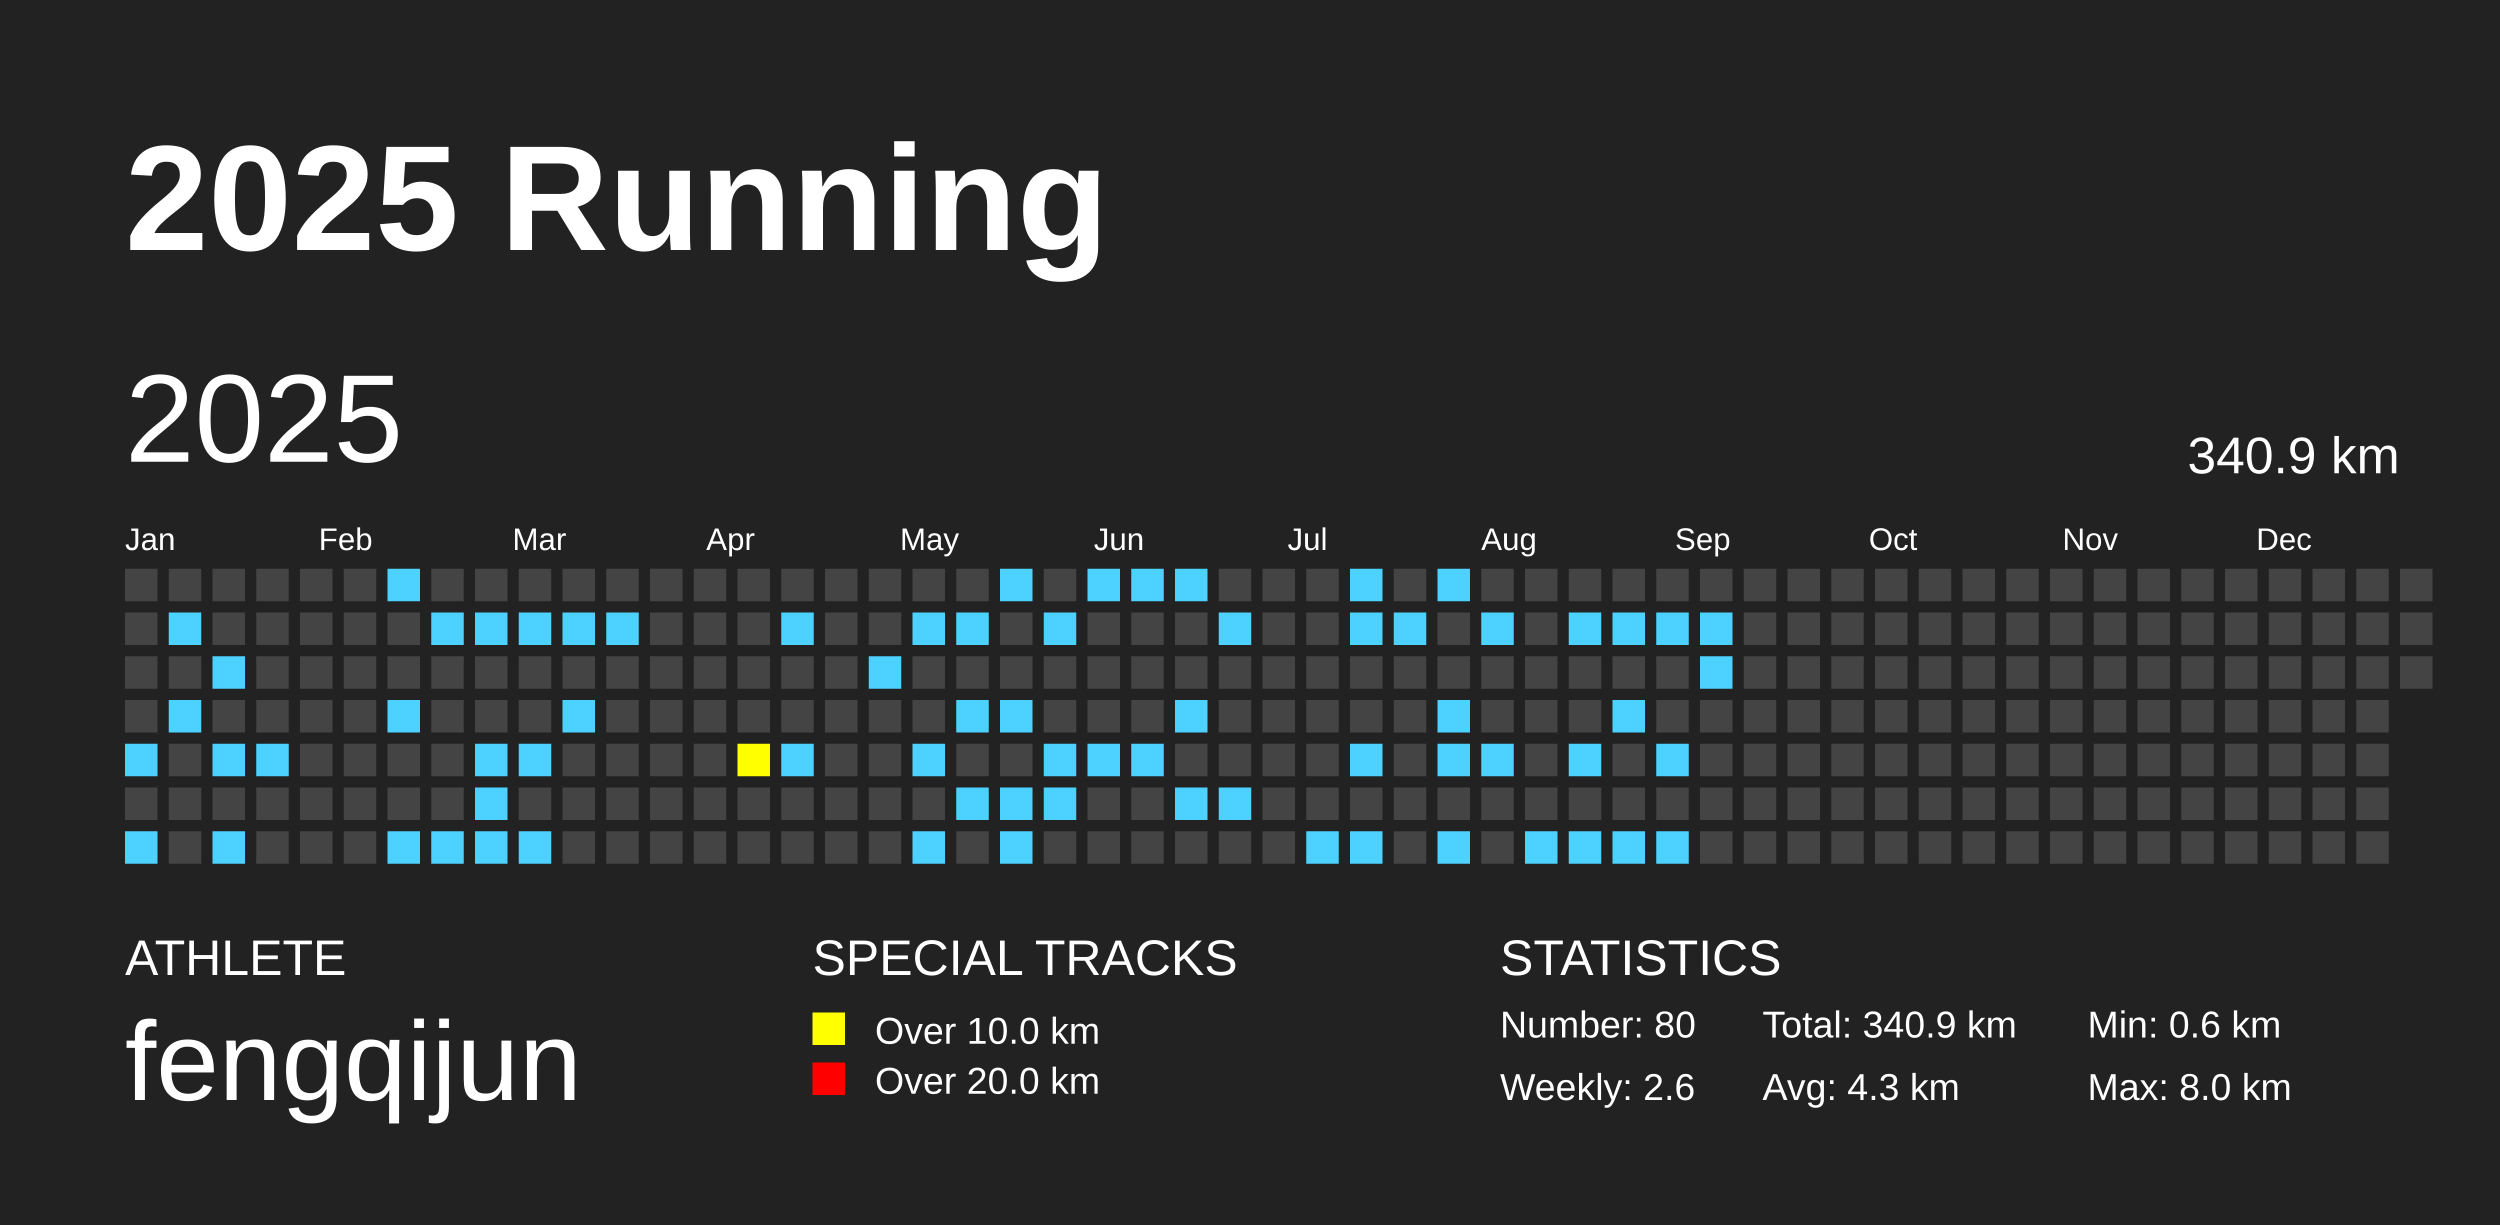
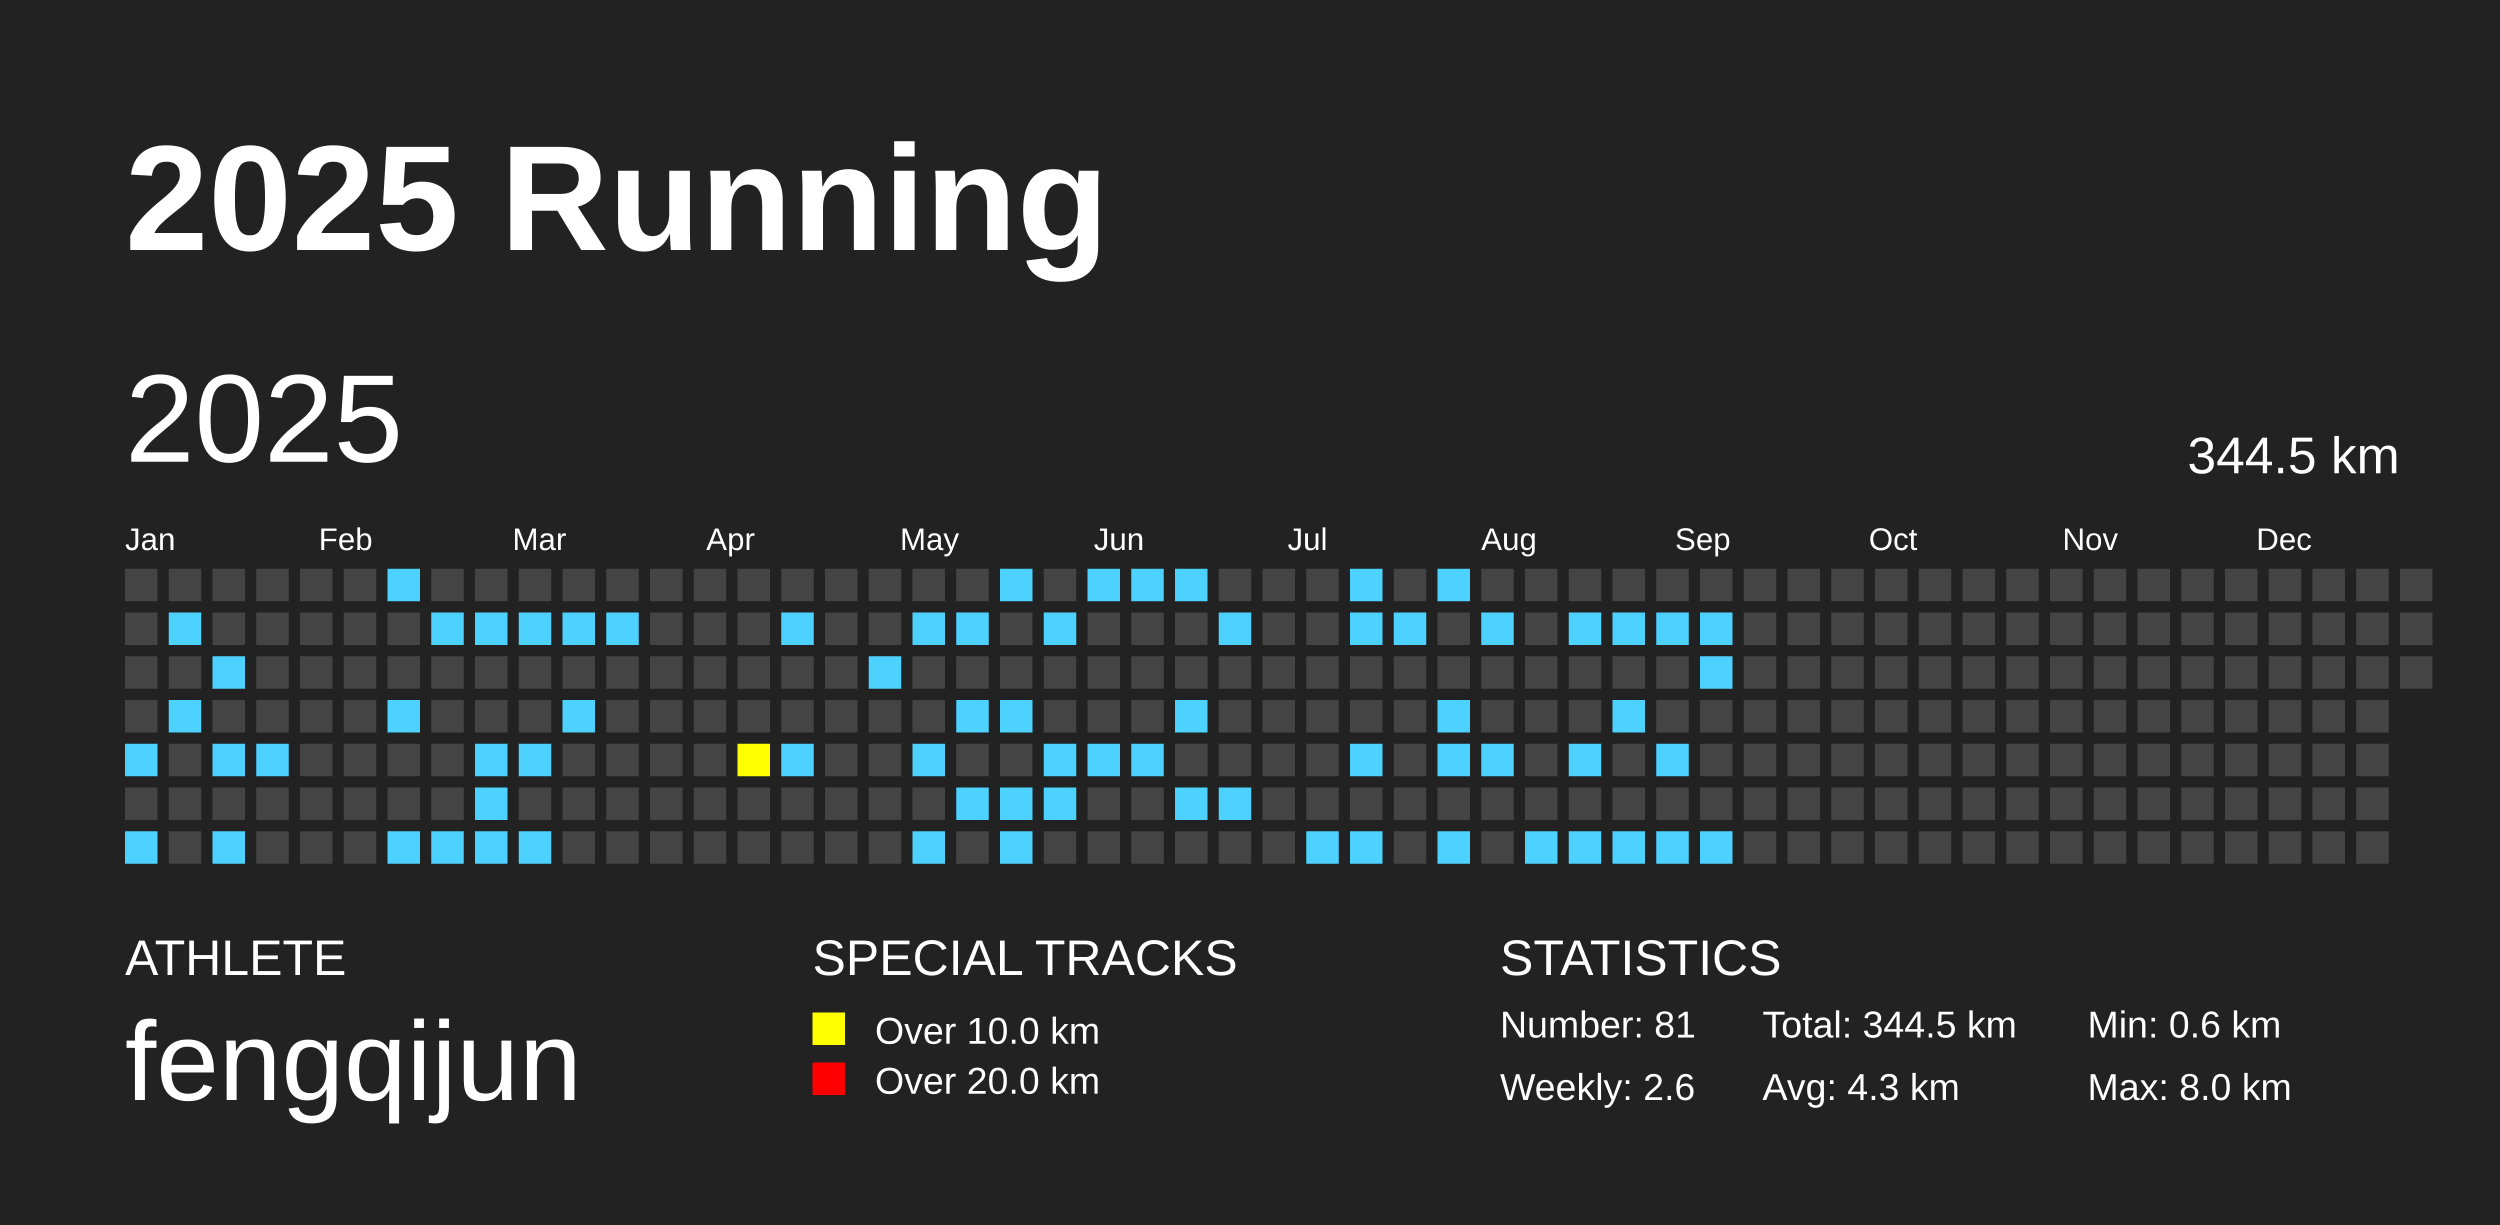
<svg xmlns="http://www.w3.org/2000/svg" baseProfile="full" height="98mm" version="1.1" viewBox="0,0,200,98" width="200mm">
  <defs />
  <rect fill="#222222" height="98" width="200" x="0" y="0" />
  <text fill="#FFFFFF" style="font-size:12px; font-family:Arial; font-weight:bold;" x="10" y="20">2025 Running</text>
  <text fill="#FFFFFF" style="font-size:4px; font-family:Arial" x="10" y="78">ATHLETE</text>
  <text fill="#FFFFFF" style="font-size:9px; font-family:Arial" x="10" y="88">fengqijun</text>
  <text fill="#FFFFFF" style="font-size:4px; font-family:Arial" x="65" y="78">SPECIAL TRACKS</text>
  <rect fill="yellow" height="2.6" width="2.6" x="65" y="81" />
  <text fill="#FFFFFF" style="font-size:3px; font-family:Arial" x="70" y="83.5">Over 10.0 km</text>
  <rect fill="red" height="2.6" width="2.6" x="65" y="85" />
  <text fill="#FFFFFF" style="font-size:3px; font-family:Arial" x="70" y="87.5">Over 20.0 km</text>
  <text fill="#FFFFFF" style="font-size:4px; font-family:Arial" x="120" y="78">STATISTICS</text>
-   <text fill="#FFFFFF" style="font-size:3px; font-family:Arial" x="120" y="83">Number: 80</text>
+   <text fill="#FFFFFF" style="font-size:3px; font-family:Arial" x="120" y="83">Number: 81</text>
  <text fill="#FFFFFF" style="font-size:3px; font-family:Arial" x="120" y="88">Weekly: 2.6</text>
-   <text fill="#FFFFFF" style="font-size:3px; font-family:Arial" x="141" y="83">Total: 340.9 km</text>
+   <text fill="#FFFFFF" style="font-size:3px; font-family:Arial" x="141" y="83">Total: 344.5 km</text>
  <text fill="#FFFFFF" style="font-size:3px; font-family:Arial" x="141" y="88">Avg: 4.3 km</text>
  <text fill="#FFFFFF" style="font-size:3px; font-family:Arial" x="167" y="83">Min: 0.6 km</text>
  <text fill="#FFFFFF" style="font-size:3px; font-family:Arial" x="167" y="88">Max: 8.0 km</text>
  <text dominant-baseline="hanging" fill="#FFFFFF" style="font-size:10.0px; font-family:Arial;" x="10" y="30">2025</text>
-   <text dominant-baseline="hanging" fill="#FFFFFF" style="font-size:4.125px; font-family:Arial;" x="175" y="35">340.9 km</text>
+   <text dominant-baseline="hanging" fill="#FFFFFF" style="font-size:4.125px; font-family:Arial;" x="175" y="35">344.5 km</text>
  <text fill="#FFFFFF" style="font-size:2.5px; font-family:Arial" x="10.0" y="44">Jan</text>
  <text fill="#FFFFFF" style="font-size:2.5px; font-family:Arial" x="25.5" y="44">Feb</text>
  <text fill="#FFFFFF" style="font-size:2.5px; font-family:Arial" x="41.0" y="44">Mar</text>
  <text fill="#FFFFFF" style="font-size:2.5px; font-family:Arial" x="56.5" y="44">Apr</text>
  <text fill="#FFFFFF" style="font-size:2.5px; font-family:Arial" x="72.0" y="44">May</text>
  <text fill="#FFFFFF" style="font-size:2.5px; font-family:Arial" x="87.5" y="44">Jun</text>
  <text fill="#FFFFFF" style="font-size:2.5px; font-family:Arial" x="103.0" y="44">Jul</text>
  <text fill="#FFFFFF" style="font-size:2.5px; font-family:Arial" x="118.5" y="44">Aug</text>
  <text fill="#FFFFFF" style="font-size:2.5px; font-family:Arial" x="134.0" y="44">Sep</text>
  <text fill="#FFFFFF" style="font-size:2.5px; font-family:Arial" x="149.5" y="44">Oct</text>
  <text fill="#FFFFFF" style="font-size:2.5px; font-family:Arial" x="165.0" y="44">Nov</text>
  <text fill="#FFFFFF" style="font-size:2.5px; font-family:Arial" x="180.5" y="44">Dec</text>
  <rect fill="#444444" height="2.6" width="2.6" x="10.0" y="45.5" />
  <rect fill="#444444" height="2.6" width="2.6" x="10.0" y="49.0" />
  <rect fill="#444444" height="2.6" width="2.6" x="10.0" y="52.5" />
  <rect fill="#444444" height="2.6" width="2.6" x="10.0" y="56.0" />
  <rect fill="#4DD2FF" height="2.6" width="2.6" x="10.0" y="59.5" />
  <rect fill="#444444" height="2.6" width="2.6" x="10.0" y="63.0" />
  <rect fill="#4DD2FF" height="2.6" width="2.6" x="10.0" y="66.5" />
  <rect fill="#444444" height="2.6" width="2.6" x="13.5" y="45.5" />
  <rect fill="#4DD2FF" height="2.6" width="2.6" x="13.5" y="49.0" />
  <rect fill="#444444" height="2.6" width="2.6" x="13.5" y="52.5" />
  <rect fill="#4DD2FF" height="2.6" width="2.6" x="13.5" y="56.0" />
  <rect fill="#444444" height="2.6" width="2.6" x="13.5" y="59.5" />
  <rect fill="#444444" height="2.6" width="2.6" x="13.5" y="63.0" />
  <rect fill="#444444" height="2.6" width="2.6" x="13.5" y="66.5" />
  <rect fill="#444444" height="2.6" width="2.6" x="17.0" y="45.5" />
  <rect fill="#444444" height="2.6" width="2.6" x="17.0" y="49.0" />
  <rect fill="#4DD2FF" height="2.6" width="2.6" x="17.0" y="52.5" />
  <rect fill="#444444" height="2.6" width="2.6" x="17.0" y="56.0" />
  <rect fill="#4DD2FF" height="2.6" width="2.6" x="17.0" y="59.5" />
  <rect fill="#444444" height="2.6" width="2.6" x="17.0" y="63.0" />
  <rect fill="#4DD2FF" height="2.6" width="2.6" x="17.0" y="66.5" />
  <rect fill="#444444" height="2.6" width="2.6" x="20.5" y="45.5" />
  <rect fill="#444444" height="2.6" width="2.6" x="20.5" y="49.0" />
  <rect fill="#444444" height="2.6" width="2.6" x="20.5" y="52.5" />
  <rect fill="#444444" height="2.6" width="2.6" x="20.5" y="56.0" />
  <rect fill="#4DD2FF" height="2.6" width="2.6" x="20.5" y="59.5" />
  <rect fill="#444444" height="2.6" width="2.6" x="20.5" y="63.0" />
  <rect fill="#444444" height="2.6" width="2.6" x="20.5" y="66.5" />
  <rect fill="#444444" height="2.6" width="2.6" x="24.0" y="45.5" />
  <rect fill="#444444" height="2.6" width="2.6" x="24.0" y="49.0" />
  <rect fill="#444444" height="2.6" width="2.6" x="24.0" y="52.5" />
  <rect fill="#444444" height="2.6" width="2.6" x="24.0" y="56.0" />
  <rect fill="#444444" height="2.6" width="2.6" x="24.0" y="59.5" />
  <rect fill="#444444" height="2.6" width="2.6" x="24.0" y="63.0" />
  <rect fill="#444444" height="2.6" width="2.6" x="24.0" y="66.5" />
  <rect fill="#444444" height="2.6" width="2.6" x="27.5" y="45.5" />
  <rect fill="#444444" height="2.6" width="2.6" x="27.5" y="49.0" />
  <rect fill="#444444" height="2.6" width="2.6" x="27.5" y="52.5" />
  <rect fill="#444444" height="2.6" width="2.6" x="27.5" y="56.0" />
  <rect fill="#444444" height="2.6" width="2.6" x="27.5" y="59.5" />
  <rect fill="#444444" height="2.6" width="2.6" x="27.5" y="63.0" />
  <rect fill="#444444" height="2.6" width="2.6" x="27.5" y="66.5" />
  <rect fill="#4DD2FF" height="2.6" width="2.6" x="31.0" y="45.5" />
  <rect fill="#444444" height="2.6" width="2.6" x="31.0" y="49.0" />
  <rect fill="#444444" height="2.6" width="2.6" x="31.0" y="52.5" />
  <rect fill="#4DD2FF" height="2.6" width="2.6" x="31.0" y="56.0" />
  <rect fill="#444444" height="2.6" width="2.6" x="31.0" y="59.5" />
  <rect fill="#444444" height="2.6" width="2.6" x="31.0" y="63.0" />
  <rect fill="#4DD2FF" height="2.6" width="2.6" x="31.0" y="66.5" />
  <rect fill="#444444" height="2.6" width="2.6" x="34.5" y="45.5" />
  <rect fill="#4DD2FF" height="2.6" width="2.6" x="34.5" y="49.0" />
  <rect fill="#444444" height="2.6" width="2.6" x="34.5" y="52.5" />
  <rect fill="#444444" height="2.6" width="2.6" x="34.5" y="56.0" />
  <rect fill="#444444" height="2.6" width="2.6" x="34.5" y="59.5" />
  <rect fill="#444444" height="2.6" width="2.6" x="34.5" y="63.0" />
  <rect fill="#4DD2FF" height="2.6" width="2.6" x="34.5" y="66.5" />
  <rect fill="#444444" height="2.6" width="2.6" x="38.0" y="45.5" />
  <rect fill="#4DD2FF" height="2.6" width="2.6" x="38.0" y="49.0" />
  <rect fill="#444444" height="2.6" width="2.6" x="38.0" y="52.5" />
  <rect fill="#444444" height="2.6" width="2.6" x="38.0" y="56.0" />
  <rect fill="#4DD2FF" height="2.6" width="2.6" x="38.0" y="59.5" />
  <rect fill="#4DD2FF" height="2.6" width="2.6" x="38.0" y="63.0" />
  <rect fill="#4DD2FF" height="2.6" width="2.6" x="38.0" y="66.5" />
  <rect fill="#444444" height="2.6" width="2.6" x="41.5" y="45.5" />
  <rect fill="#4DD2FF" height="2.6" width="2.6" x="41.5" y="49.0" />
  <rect fill="#444444" height="2.6" width="2.6" x="41.5" y="52.5" />
  <rect fill="#444444" height="2.6" width="2.6" x="41.5" y="56.0" />
  <rect fill="#4DD2FF" height="2.6" width="2.6" x="41.5" y="59.5" />
  <rect fill="#444444" height="2.6" width="2.6" x="41.5" y="63.0" />
  <rect fill="#4DD2FF" height="2.6" width="2.6" x="41.5" y="66.5" />
  <rect fill="#444444" height="2.6" width="2.6" x="45.0" y="45.5" />
  <rect fill="#4DD2FF" height="2.6" width="2.6" x="45.0" y="49.0" />
  <rect fill="#444444" height="2.6" width="2.6" x="45.0" y="52.5" />
  <rect fill="#4DD2FF" height="2.6" width="2.6" x="45.0" y="56.0" />
  <rect fill="#444444" height="2.6" width="2.6" x="45.0" y="59.5" />
  <rect fill="#444444" height="2.6" width="2.6" x="45.0" y="63.0" />
  <rect fill="#444444" height="2.6" width="2.6" x="45.0" y="66.5" />
  <rect fill="#444444" height="2.6" width="2.6" x="48.5" y="45.5" />
  <rect fill="#4DD2FF" height="2.6" width="2.6" x="48.5" y="49.0" />
  <rect fill="#444444" height="2.6" width="2.6" x="48.5" y="52.5" />
  <rect fill="#444444" height="2.6" width="2.6" x="48.5" y="56.0" />
  <rect fill="#444444" height="2.6" width="2.6" x="48.5" y="59.5" />
  <rect fill="#444444" height="2.6" width="2.6" x="48.5" y="63.0" />
  <rect fill="#444444" height="2.6" width="2.6" x="48.5" y="66.5" />
  <rect fill="#444444" height="2.6" width="2.6" x="52.0" y="45.5" />
  <rect fill="#444444" height="2.6" width="2.6" x="52.0" y="49.0" />
  <rect fill="#444444" height="2.6" width="2.6" x="52.0" y="52.5" />
  <rect fill="#444444" height="2.6" width="2.6" x="52.0" y="56.0" />
  <rect fill="#444444" height="2.6" width="2.6" x="52.0" y="59.5" />
  <rect fill="#444444" height="2.6" width="2.6" x="52.0" y="63.0" />
  <rect fill="#444444" height="2.6" width="2.6" x="52.0" y="66.5" />
  <rect fill="#444444" height="2.6" width="2.6" x="55.5" y="45.5" />
  <rect fill="#444444" height="2.6" width="2.6" x="55.5" y="49.0" />
  <rect fill="#444444" height="2.6" width="2.6" x="55.5" y="52.5" />
  <rect fill="#444444" height="2.6" width="2.6" x="55.5" y="56.0" />
  <rect fill="#444444" height="2.6" width="2.6" x="55.5" y="59.5" />
  <rect fill="#444444" height="2.6" width="2.6" x="55.5" y="63.0" />
  <rect fill="#444444" height="2.6" width="2.6" x="55.5" y="66.5" />
  <rect fill="#444444" height="2.6" width="2.6" x="59.0" y="45.5" />
  <rect fill="#444444" height="2.6" width="2.6" x="59.0" y="49.0" />
  <rect fill="#444444" height="2.6" width="2.6" x="59.0" y="52.5" />
  <rect fill="#444444" height="2.6" width="2.6" x="59.0" y="56.0" />
  <rect fill="yellow" height="2.6" width="2.6" x="59.0" y="59.5" />
  <rect fill="#444444" height="2.6" width="2.6" x="59.0" y="63.0" />
  <rect fill="#444444" height="2.6" width="2.6" x="59.0" y="66.5" />
  <rect fill="#444444" height="2.6" width="2.6" x="62.5" y="45.5" />
  <rect fill="#4DD2FF" height="2.6" width="2.6" x="62.5" y="49.0" />
  <rect fill="#444444" height="2.6" width="2.6" x="62.5" y="52.5" />
  <rect fill="#444444" height="2.6" width="2.6" x="62.5" y="56.0" />
  <rect fill="#4DD2FF" height="2.6" width="2.6" x="62.5" y="59.5" />
  <rect fill="#444444" height="2.6" width="2.6" x="62.5" y="63.0" />
  <rect fill="#444444" height="2.6" width="2.6" x="62.5" y="66.5" />
  <rect fill="#444444" height="2.6" width="2.6" x="66.0" y="45.5" />
  <rect fill="#444444" height="2.6" width="2.6" x="66.0" y="49.0" />
  <rect fill="#444444" height="2.6" width="2.6" x="66.0" y="52.5" />
  <rect fill="#444444" height="2.6" width="2.6" x="66.0" y="56.0" />
  <rect fill="#444444" height="2.6" width="2.6" x="66.0" y="59.5" />
  <rect fill="#444444" height="2.6" width="2.6" x="66.0" y="63.0" />
  <rect fill="#444444" height="2.6" width="2.6" x="66.0" y="66.5" />
  <rect fill="#444444" height="2.6" width="2.6" x="69.5" y="45.5" />
  <rect fill="#444444" height="2.6" width="2.6" x="69.5" y="49.0" />
  <rect fill="#4DD2FF" height="2.6" width="2.6" x="69.5" y="52.5" />
  <rect fill="#444444" height="2.6" width="2.6" x="69.5" y="56.0" />
  <rect fill="#444444" height="2.6" width="2.6" x="69.5" y="59.5" />
  <rect fill="#444444" height="2.6" width="2.6" x="69.5" y="63.0" />
  <rect fill="#444444" height="2.6" width="2.6" x="69.5" y="66.5" />
  <rect fill="#444444" height="2.6" width="2.6" x="73.0" y="45.5" />
  <rect fill="#4DD2FF" height="2.6" width="2.6" x="73.0" y="49.0" />
  <rect fill="#444444" height="2.6" width="2.6" x="73.0" y="52.5" />
  <rect fill="#444444" height="2.6" width="2.6" x="73.0" y="56.0" />
  <rect fill="#4DD2FF" height="2.6" width="2.6" x="73.0" y="59.5" />
  <rect fill="#444444" height="2.6" width="2.6" x="73.0" y="63.0" />
  <rect fill="#4DD2FF" height="2.6" width="2.6" x="73.0" y="66.5" />
  <rect fill="#444444" height="2.6" width="2.6" x="76.5" y="45.5" />
  <rect fill="#4DD2FF" height="2.6" width="2.6" x="76.5" y="49.0" />
  <rect fill="#444444" height="2.6" width="2.6" x="76.5" y="52.5" />
  <rect fill="#4DD2FF" height="2.6" width="2.6" x="76.5" y="56.0" />
  <rect fill="#444444" height="2.6" width="2.6" x="76.5" y="59.5" />
  <rect fill="#4DD2FF" height="2.6" width="2.6" x="76.5" y="63.0" />
  <rect fill="#444444" height="2.6" width="2.6" x="76.5" y="66.5" />
  <rect fill="#4DD2FF" height="2.6" width="2.6" x="80.0" y="45.5" />
  <rect fill="#444444" height="2.6" width="2.6" x="80.0" y="49.0" />
  <rect fill="#444444" height="2.6" width="2.6" x="80.0" y="52.5" />
  <rect fill="#4DD2FF" height="2.6" width="2.6" x="80.0" y="56.0" />
  <rect fill="#444444" height="2.6" width="2.6" x="80.0" y="59.5" />
  <rect fill="#4DD2FF" height="2.6" width="2.6" x="80.0" y="63.0" />
  <rect fill="#4DD2FF" height="2.6" width="2.6" x="80.0" y="66.5" />
  <rect fill="#444444" height="2.6" width="2.6" x="83.5" y="45.5" />
  <rect fill="#4DD2FF" height="2.6" width="2.6" x="83.5" y="49.0" />
  <rect fill="#444444" height="2.6" width="2.6" x="83.5" y="52.5" />
  <rect fill="#444444" height="2.6" width="2.6" x="83.5" y="56.0" />
  <rect fill="#4DD2FF" height="2.6" width="2.6" x="83.5" y="59.5" />
  <rect fill="#4DD2FF" height="2.6" width="2.6" x="83.5" y="63.0" />
  <rect fill="#444444" height="2.6" width="2.6" x="83.5" y="66.5" />
  <rect fill="#4DD2FF" height="2.6" width="2.6" x="87.0" y="45.5" />
  <rect fill="#444444" height="2.6" width="2.6" x="87.0" y="49.0" />
  <rect fill="#444444" height="2.6" width="2.6" x="87.0" y="52.5" />
  <rect fill="#444444" height="2.6" width="2.6" x="87.0" y="56.0" />
  <rect fill="#4DD2FF" height="2.6" width="2.6" x="87.0" y="59.5" />
  <rect fill="#444444" height="2.6" width="2.6" x="87.0" y="63.0" />
  <rect fill="#444444" height="2.6" width="2.6" x="87.0" y="66.5" />
  <rect fill="#4DD2FF" height="2.6" width="2.6" x="90.5" y="45.5" />
  <rect fill="#444444" height="2.6" width="2.6" x="90.5" y="49.0" />
  <rect fill="#444444" height="2.6" width="2.6" x="90.5" y="52.5" />
  <rect fill="#444444" height="2.6" width="2.6" x="90.5" y="56.0" />
  <rect fill="#4DD2FF" height="2.6" width="2.6" x="90.5" y="59.5" />
  <rect fill="#444444" height="2.6" width="2.6" x="90.5" y="63.0" />
  <rect fill="#444444" height="2.6" width="2.6" x="90.5" y="66.5" />
  <rect fill="#4DD2FF" height="2.6" width="2.6" x="94.0" y="45.5" />
  <rect fill="#444444" height="2.6" width="2.6" x="94.0" y="49.0" />
  <rect fill="#444444" height="2.6" width="2.6" x="94.0" y="52.5" />
  <rect fill="#4DD2FF" height="2.6" width="2.6" x="94.0" y="56.0" />
  <rect fill="#444444" height="2.6" width="2.6" x="94.0" y="59.5" />
  <rect fill="#4DD2FF" height="2.6" width="2.6" x="94.0" y="63.0" />
  <rect fill="#444444" height="2.6" width="2.6" x="94.0" y="66.5" />
  <rect fill="#444444" height="2.6" width="2.6" x="97.5" y="45.5" />
  <rect fill="#4DD2FF" height="2.6" width="2.6" x="97.5" y="49.0" />
  <rect fill="#444444" height="2.6" width="2.6" x="97.5" y="52.5" />
  <rect fill="#444444" height="2.6" width="2.6" x="97.5" y="56.0" />
  <rect fill="#444444" height="2.6" width="2.6" x="97.5" y="59.5" />
  <rect fill="#4DD2FF" height="2.6" width="2.6" x="97.5" y="63.0" />
  <rect fill="#444444" height="2.6" width="2.6" x="97.5" y="66.5" />
  <rect fill="#444444" height="2.6" width="2.6" x="101.0" y="45.5" />
  <rect fill="#444444" height="2.6" width="2.6" x="101.0" y="49.0" />
  <rect fill="#444444" height="2.6" width="2.6" x="101.0" y="52.5" />
  <rect fill="#444444" height="2.6" width="2.6" x="101.0" y="56.0" />
  <rect fill="#444444" height="2.6" width="2.6" x="101.0" y="59.5" />
  <rect fill="#444444" height="2.6" width="2.6" x="101.0" y="63.0" />
  <rect fill="#444444" height="2.6" width="2.6" x="101.0" y="66.5" />
  <rect fill="#444444" height="2.6" width="2.6" x="104.5" y="45.5" />
  <rect fill="#444444" height="2.6" width="2.6" x="104.5" y="49.0" />
  <rect fill="#444444" height="2.6" width="2.6" x="104.5" y="52.5" />
  <rect fill="#444444" height="2.6" width="2.6" x="104.5" y="56.0" />
  <rect fill="#444444" height="2.6" width="2.6" x="104.5" y="59.5" />
  <rect fill="#444444" height="2.6" width="2.6" x="104.5" y="63.0" />
  <rect fill="#4DD2FF" height="2.6" width="2.6" x="104.5" y="66.5" />
  <rect fill="#4DD2FF" height="2.6" width="2.6" x="108.0" y="45.5" />
  <rect fill="#4DD2FF" height="2.6" width="2.6" x="108.0" y="49.0" />
  <rect fill="#444444" height="2.6" width="2.6" x="108.0" y="52.5" />
  <rect fill="#444444" height="2.6" width="2.6" x="108.0" y="56.0" />
  <rect fill="#4DD2FF" height="2.6" width="2.6" x="108.0" y="59.5" />
  <rect fill="#444444" height="2.6" width="2.6" x="108.0" y="63.0" />
  <rect fill="#4DD2FF" height="2.6" width="2.6" x="108.0" y="66.5" />
  <rect fill="#444444" height="2.6" width="2.6" x="111.5" y="45.5" />
  <rect fill="#4DD2FF" height="2.6" width="2.6" x="111.5" y="49.0" />
  <rect fill="#444444" height="2.6" width="2.6" x="111.5" y="52.5" />
  <rect fill="#444444" height="2.6" width="2.6" x="111.5" y="56.0" />
  <rect fill="#444444" height="2.6" width="2.6" x="111.5" y="59.5" />
  <rect fill="#444444" height="2.6" width="2.6" x="111.5" y="63.0" />
  <rect fill="#444444" height="2.6" width="2.6" x="111.5" y="66.5" />
  <rect fill="#4DD2FF" height="2.6" width="2.6" x="115.0" y="45.5" />
  <rect fill="#444444" height="2.6" width="2.6" x="115.0" y="49.0" />
  <rect fill="#444444" height="2.6" width="2.6" x="115.0" y="52.5" />
  <rect fill="#4DD2FF" height="2.6" width="2.6" x="115.0" y="56.0" />
  <rect fill="#4DD2FF" height="2.6" width="2.6" x="115.0" y="59.5" />
  <rect fill="#444444" height="2.6" width="2.6" x="115.0" y="63.0" />
  <rect fill="#4DD2FF" height="2.6" width="2.6" x="115.0" y="66.5" />
  <rect fill="#444444" height="2.6" width="2.6" x="118.5" y="45.5" />
  <rect fill="#4DD2FF" height="2.6" width="2.6" x="118.5" y="49.0" />
  <rect fill="#444444" height="2.6" width="2.6" x="118.5" y="52.5" />
  <rect fill="#444444" height="2.6" width="2.6" x="118.5" y="56.0" />
  <rect fill="#4DD2FF" height="2.6" width="2.6" x="118.5" y="59.5" />
  <rect fill="#444444" height="2.6" width="2.6" x="118.5" y="63.0" />
  <rect fill="#444444" height="2.6" width="2.6" x="118.5" y="66.5" />
  <rect fill="#444444" height="2.6" width="2.6" x="122.0" y="45.5" />
  <rect fill="#444444" height="2.6" width="2.6" x="122.0" y="49.0" />
  <rect fill="#444444" height="2.6" width="2.6" x="122.0" y="52.5" />
  <rect fill="#444444" height="2.6" width="2.6" x="122.0" y="56.0" />
  <rect fill="#444444" height="2.6" width="2.6" x="122.0" y="59.5" />
  <rect fill="#444444" height="2.6" width="2.6" x="122.0" y="63.0" />
  <rect fill="#4DD2FF" height="2.6" width="2.6" x="122.0" y="66.5" />
  <rect fill="#444444" height="2.6" width="2.6" x="125.5" y="45.5" />
  <rect fill="#4DD2FF" height="2.6" width="2.6" x="125.5" y="49.0" />
  <rect fill="#444444" height="2.6" width="2.6" x="125.5" y="52.5" />
  <rect fill="#444444" height="2.6" width="2.6" x="125.5" y="56.0" />
  <rect fill="#4DD2FF" height="2.6" width="2.6" x="125.5" y="59.5" />
  <rect fill="#444444" height="2.6" width="2.6" x="125.5" y="63.0" />
  <rect fill="#4DD2FF" height="2.6" width="2.6" x="125.5" y="66.5" />
  <rect fill="#444444" height="2.6" width="2.6" x="129.0" y="45.5" />
  <rect fill="#4DD2FF" height="2.6" width="2.6" x="129.0" y="49.0" />
  <rect fill="#444444" height="2.6" width="2.6" x="129.0" y="52.5" />
  <rect fill="#4DD2FF" height="2.6" width="2.6" x="129.0" y="56.0" />
  <rect fill="#444444" height="2.6" width="2.6" x="129.0" y="59.5" />
  <rect fill="#444444" height="2.6" width="2.6" x="129.0" y="63.0" />
  <rect fill="#4DD2FF" height="2.6" width="2.6" x="129.0" y="66.5" />
  <rect fill="#444444" height="2.6" width="2.6" x="132.5" y="45.5" />
  <rect fill="#4DD2FF" height="2.6" width="2.6" x="132.5" y="49.0" />
  <rect fill="#444444" height="2.6" width="2.6" x="132.5" y="52.5" />
  <rect fill="#444444" height="2.6" width="2.6" x="132.5" y="56.0" />
  <rect fill="#4DD2FF" height="2.6" width="2.6" x="132.5" y="59.5" />
  <rect fill="#444444" height="2.6" width="2.6" x="132.5" y="63.0" />
  <rect fill="#4DD2FF" height="2.6" width="2.6" x="132.5" y="66.5" />
  <rect fill="#444444" height="2.6" width="2.6" x="136.0" y="45.5" />
  <rect fill="#4DD2FF" height="2.6" width="2.6" x="136.0" y="49.0" />
  <rect fill="#4DD2FF" height="2.6" width="2.6" x="136.0" y="52.5" />
  <rect fill="#444444" height="2.6" width="2.6" x="136.0" y="56.0" />
  <rect fill="#444444" height="2.6" width="2.6" x="136.0" y="59.5" />
  <rect fill="#444444" height="2.6" width="2.6" x="136.0" y="63.0" />
-   <rect fill="#444444" height="2.6" width="2.6" x="136.0" y="66.5" />
+   <rect fill="#4DD2FF" height="2.6" width="2.6" x="136.0" y="66.5" />
  <rect fill="#444444" height="2.6" width="2.6" x="139.5" y="45.5" />
  <rect fill="#444444" height="2.6" width="2.6" x="139.5" y="49.0" />
  <rect fill="#444444" height="2.6" width="2.6" x="139.5" y="52.5" />
  <rect fill="#444444" height="2.6" width="2.6" x="139.5" y="56.0" />
  <rect fill="#444444" height="2.6" width="2.6" x="139.5" y="59.5" />
  <rect fill="#444444" height="2.6" width="2.6" x="139.5" y="63.0" />
  <rect fill="#444444" height="2.6" width="2.6" x="139.5" y="66.5" />
  <rect fill="#444444" height="2.6" width="2.6" x="143.0" y="45.5" />
  <rect fill="#444444" height="2.6" width="2.6" x="143.0" y="49.0" />
  <rect fill="#444444" height="2.6" width="2.6" x="143.0" y="52.5" />
  <rect fill="#444444" height="2.6" width="2.6" x="143.0" y="56.0" />
  <rect fill="#444444" height="2.6" width="2.6" x="143.0" y="59.5" />
  <rect fill="#444444" height="2.6" width="2.6" x="143.0" y="63.0" />
  <rect fill="#444444" height="2.6" width="2.6" x="143.0" y="66.5" />
  <rect fill="#444444" height="2.6" width="2.6" x="146.5" y="45.5" />
  <rect fill="#444444" height="2.6" width="2.6" x="146.5" y="49.0" />
  <rect fill="#444444" height="2.6" width="2.6" x="146.5" y="52.5" />
  <rect fill="#444444" height="2.6" width="2.6" x="146.5" y="56.0" />
  <rect fill="#444444" height="2.6" width="2.6" x="146.5" y="59.5" />
  <rect fill="#444444" height="2.6" width="2.6" x="146.5" y="63.0" />
  <rect fill="#444444" height="2.6" width="2.6" x="146.5" y="66.5" />
  <rect fill="#444444" height="2.6" width="2.6" x="150.0" y="45.5" />
  <rect fill="#444444" height="2.6" width="2.6" x="150.0" y="49.0" />
  <rect fill="#444444" height="2.6" width="2.6" x="150.0" y="52.5" />
  <rect fill="#444444" height="2.6" width="2.6" x="150.0" y="56.0" />
  <rect fill="#444444" height="2.6" width="2.6" x="150.0" y="59.5" />
  <rect fill="#444444" height="2.6" width="2.6" x="150.0" y="63.0" />
  <rect fill="#444444" height="2.6" width="2.6" x="150.0" y="66.5" />
  <rect fill="#444444" height="2.6" width="2.6" x="153.5" y="45.5" />
  <rect fill="#444444" height="2.6" width="2.6" x="153.5" y="49.0" />
  <rect fill="#444444" height="2.6" width="2.6" x="153.5" y="52.5" />
  <rect fill="#444444" height="2.6" width="2.6" x="153.5" y="56.0" />
  <rect fill="#444444" height="2.6" width="2.6" x="153.5" y="59.5" />
  <rect fill="#444444" height="2.6" width="2.6" x="153.5" y="63.0" />
  <rect fill="#444444" height="2.6" width="2.6" x="153.5" y="66.5" />
  <rect fill="#444444" height="2.6" width="2.6" x="157.0" y="45.5" />
  <rect fill="#444444" height="2.6" width="2.6" x="157.0" y="49.0" />
  <rect fill="#444444" height="2.6" width="2.6" x="157.0" y="52.5" />
  <rect fill="#444444" height="2.6" width="2.6" x="157.0" y="56.0" />
  <rect fill="#444444" height="2.6" width="2.6" x="157.0" y="59.5" />
  <rect fill="#444444" height="2.6" width="2.6" x="157.0" y="63.0" />
  <rect fill="#444444" height="2.6" width="2.6" x="157.0" y="66.5" />
  <rect fill="#444444" height="2.6" width="2.6" x="160.5" y="45.5" />
  <rect fill="#444444" height="2.6" width="2.6" x="160.5" y="49.0" />
  <rect fill="#444444" height="2.6" width="2.6" x="160.5" y="52.5" />
  <rect fill="#444444" height="2.6" width="2.6" x="160.5" y="56.0" />
  <rect fill="#444444" height="2.6" width="2.6" x="160.5" y="59.5" />
  <rect fill="#444444" height="2.6" width="2.6" x="160.5" y="63.0" />
  <rect fill="#444444" height="2.6" width="2.6" x="160.5" y="66.5" />
  <rect fill="#444444" height="2.6" width="2.6" x="164.0" y="45.5" />
  <rect fill="#444444" height="2.6" width="2.6" x="164.0" y="49.0" />
  <rect fill="#444444" height="2.6" width="2.6" x="164.0" y="52.5" />
  <rect fill="#444444" height="2.6" width="2.6" x="164.0" y="56.0" />
  <rect fill="#444444" height="2.6" width="2.6" x="164.0" y="59.5" />
  <rect fill="#444444" height="2.6" width="2.6" x="164.0" y="63.0" />
  <rect fill="#444444" height="2.6" width="2.6" x="164.0" y="66.5" />
  <rect fill="#444444" height="2.6" width="2.6" x="167.5" y="45.5" />
  <rect fill="#444444" height="2.6" width="2.6" x="167.5" y="49.0" />
  <rect fill="#444444" height="2.6" width="2.6" x="167.5" y="52.5" />
  <rect fill="#444444" height="2.6" width="2.6" x="167.5" y="56.0" />
  <rect fill="#444444" height="2.6" width="2.6" x="167.5" y="59.5" />
  <rect fill="#444444" height="2.6" width="2.6" x="167.5" y="63.0" />
  <rect fill="#444444" height="2.6" width="2.6" x="167.5" y="66.5" />
  <rect fill="#444444" height="2.6" width="2.6" x="171.0" y="45.5" />
  <rect fill="#444444" height="2.6" width="2.6" x="171.0" y="49.0" />
  <rect fill="#444444" height="2.6" width="2.6" x="171.0" y="52.5" />
  <rect fill="#444444" height="2.6" width="2.6" x="171.0" y="56.0" />
  <rect fill="#444444" height="2.6" width="2.6" x="171.0" y="59.5" />
  <rect fill="#444444" height="2.6" width="2.6" x="171.0" y="63.0" />
  <rect fill="#444444" height="2.6" width="2.6" x="171.0" y="66.5" />
  <rect fill="#444444" height="2.6" width="2.6" x="174.5" y="45.5" />
  <rect fill="#444444" height="2.6" width="2.6" x="174.5" y="49.0" />
  <rect fill="#444444" height="2.6" width="2.6" x="174.5" y="52.5" />
  <rect fill="#444444" height="2.6" width="2.6" x="174.5" y="56.0" />
  <rect fill="#444444" height="2.6" width="2.6" x="174.5" y="59.5" />
  <rect fill="#444444" height="2.6" width="2.6" x="174.5" y="63.0" />
  <rect fill="#444444" height="2.6" width="2.6" x="174.5" y="66.5" />
  <rect fill="#444444" height="2.6" width="2.6" x="178.0" y="45.5" />
  <rect fill="#444444" height="2.6" width="2.6" x="178.0" y="49.0" />
  <rect fill="#444444" height="2.6" width="2.6" x="178.0" y="52.5" />
  <rect fill="#444444" height="2.6" width="2.6" x="178.0" y="56.0" />
  <rect fill="#444444" height="2.6" width="2.6" x="178.0" y="59.5" />
  <rect fill="#444444" height="2.6" width="2.6" x="178.0" y="63.0" />
  <rect fill="#444444" height="2.6" width="2.6" x="178.0" y="66.5" />
  <rect fill="#444444" height="2.6" width="2.6" x="181.5" y="45.5" />
  <rect fill="#444444" height="2.6" width="2.6" x="181.5" y="49.0" />
  <rect fill="#444444" height="2.6" width="2.6" x="181.5" y="52.5" />
  <rect fill="#444444" height="2.6" width="2.6" x="181.5" y="56.0" />
  <rect fill="#444444" height="2.6" width="2.6" x="181.5" y="59.5" />
  <rect fill="#444444" height="2.6" width="2.6" x="181.5" y="63.0" />
  <rect fill="#444444" height="2.6" width="2.6" x="181.5" y="66.5" />
  <rect fill="#444444" height="2.6" width="2.6" x="185.0" y="45.5" />
  <rect fill="#444444" height="2.6" width="2.6" x="185.0" y="49.0" />
  <rect fill="#444444" height="2.6" width="2.6" x="185.0" y="52.5" />
  <rect fill="#444444" height="2.6" width="2.6" x="185.0" y="56.0" />
  <rect fill="#444444" height="2.6" width="2.6" x="185.0" y="59.5" />
  <rect fill="#444444" height="2.6" width="2.6" x="185.0" y="63.0" />
  <rect fill="#444444" height="2.6" width="2.6" x="185.0" y="66.5" />
  <rect fill="#444444" height="2.6" width="2.6" x="188.5" y="45.5" />
  <rect fill="#444444" height="2.6" width="2.6" x="188.5" y="49.0" />
  <rect fill="#444444" height="2.6" width="2.6" x="188.5" y="52.5" />
  <rect fill="#444444" height="2.6" width="2.6" x="188.5" y="56.0" />
  <rect fill="#444444" height="2.6" width="2.6" x="188.5" y="59.5" />
  <rect fill="#444444" height="2.6" width="2.6" x="188.5" y="63.0" />
  <rect fill="#444444" height="2.6" width="2.6" x="188.5" y="66.5" />
  <rect fill="#444444" height="2.6" width="2.6" x="192.0" y="45.5" />
  <rect fill="#444444" height="2.6" width="2.6" x="192.0" y="49.0" />
  <rect fill="#444444" height="2.6" width="2.6" x="192.0" y="52.5" />
</svg>
